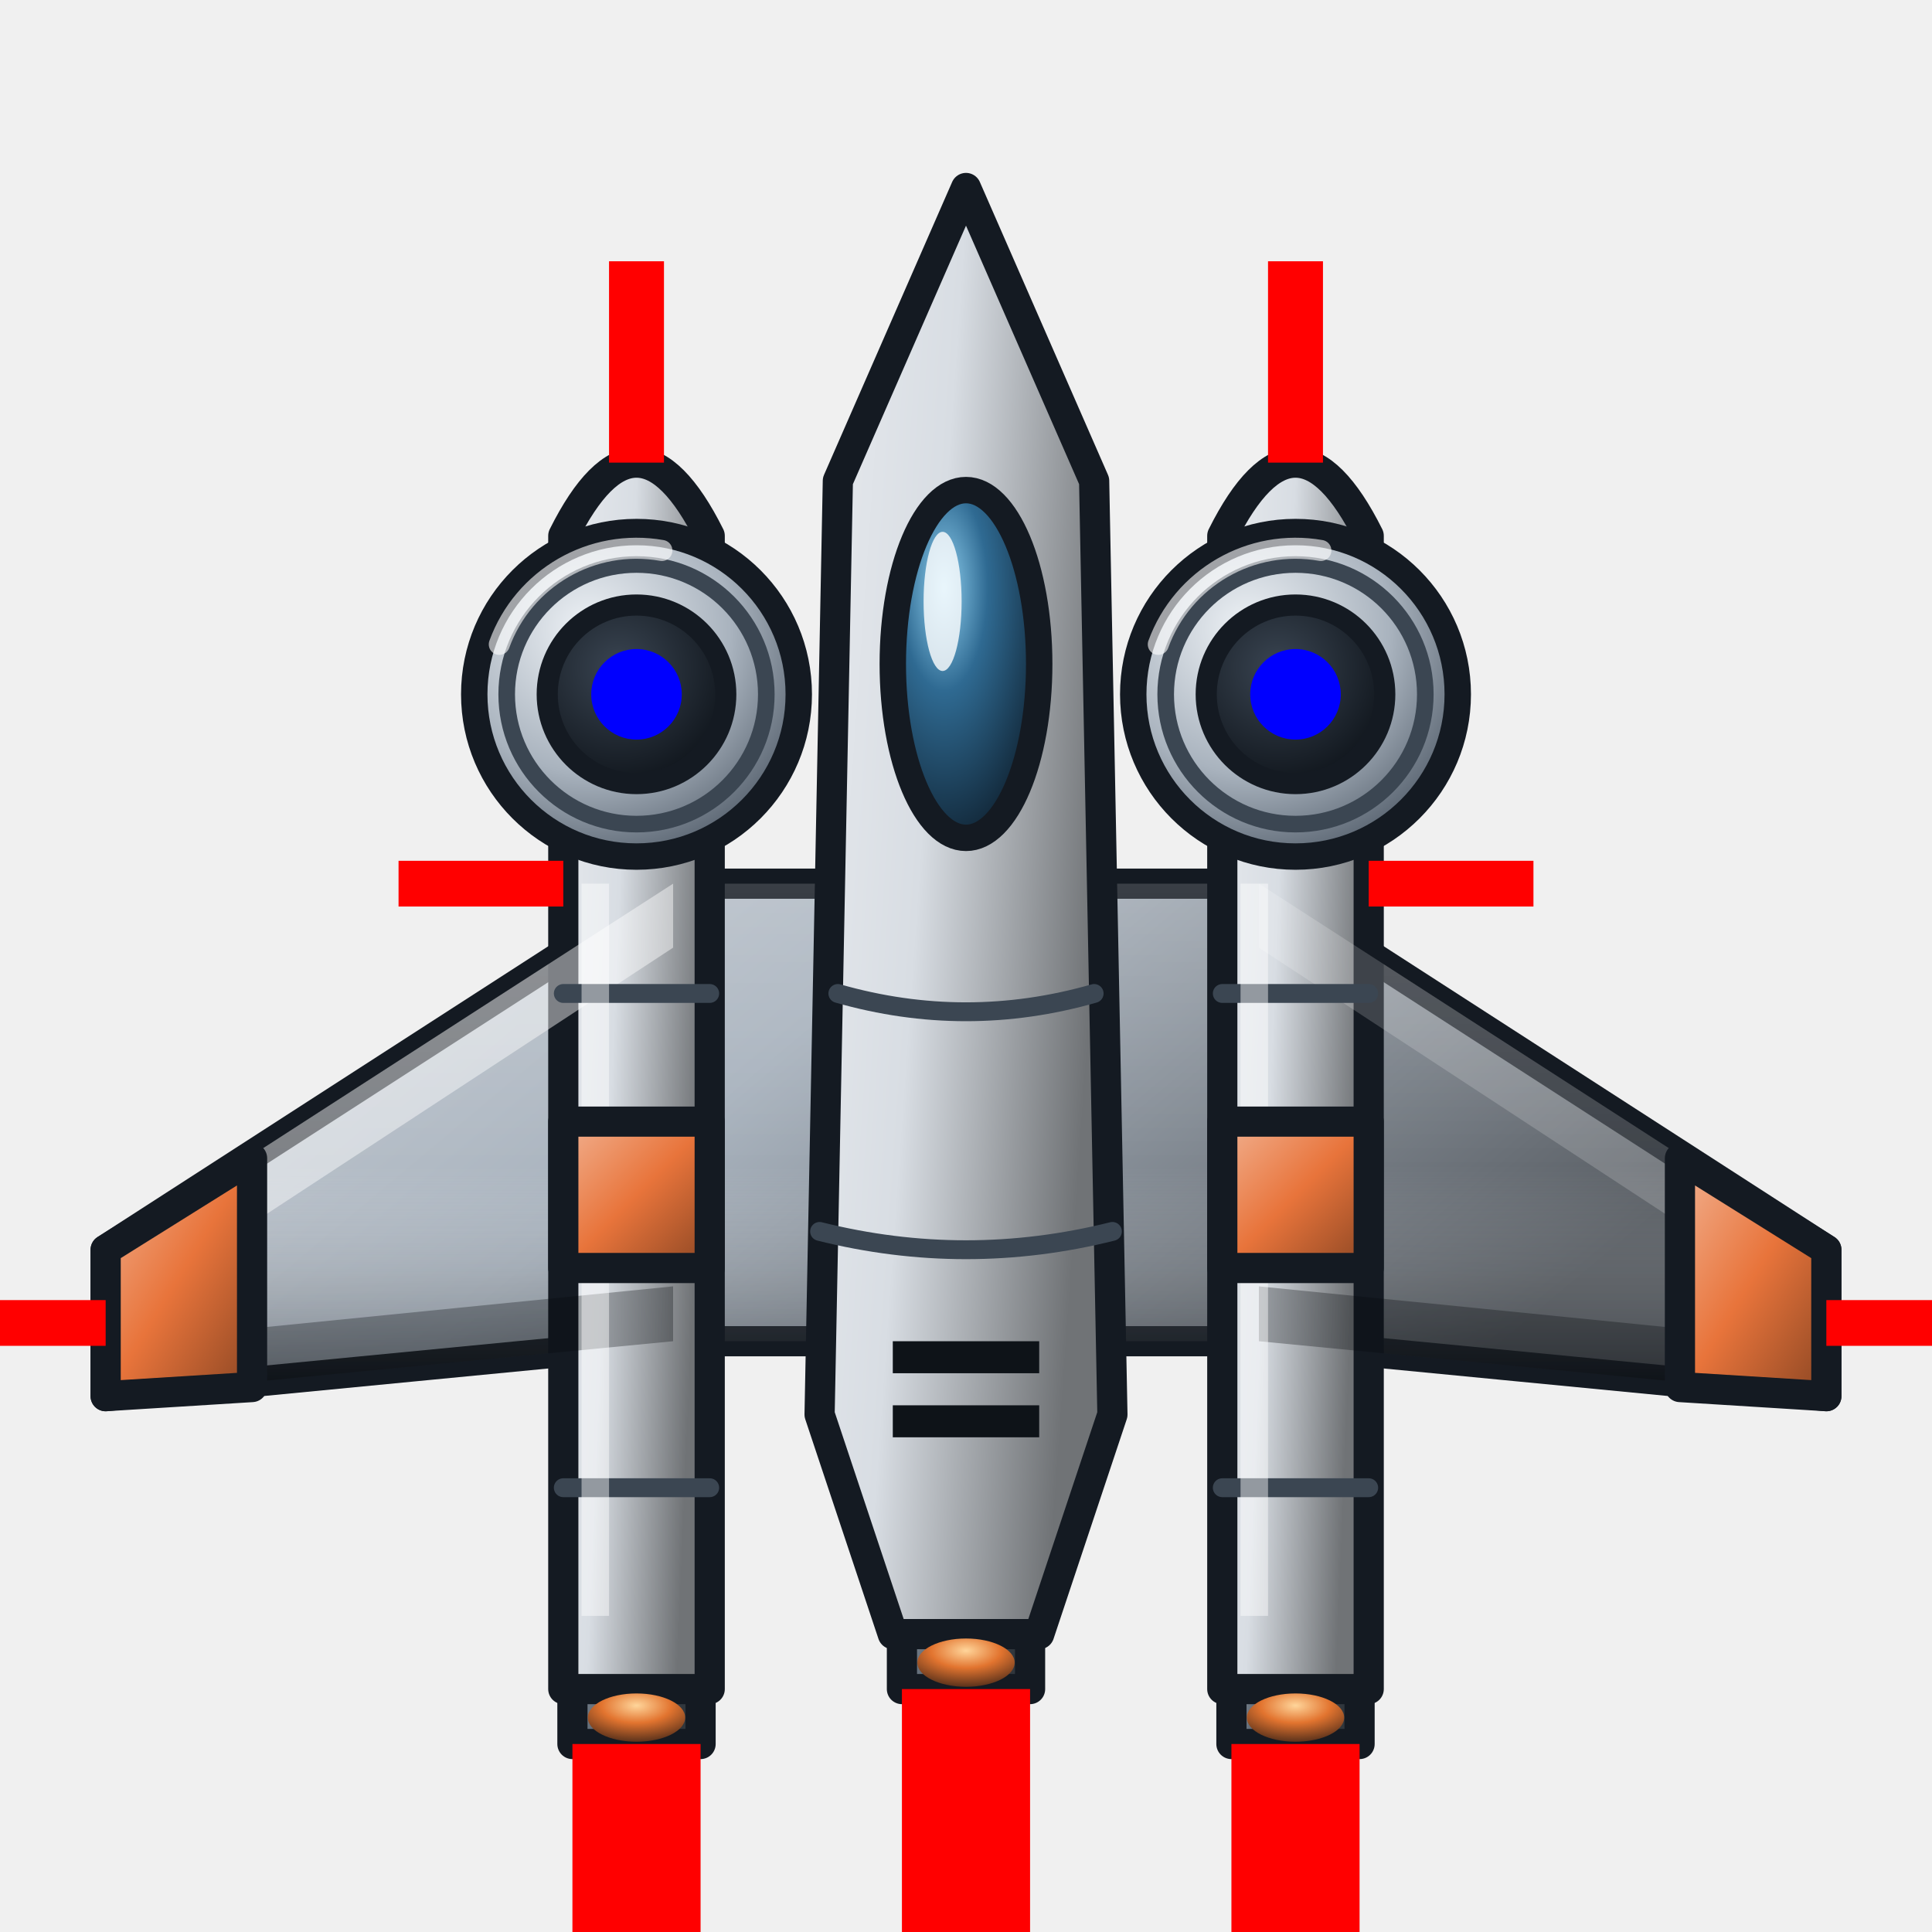
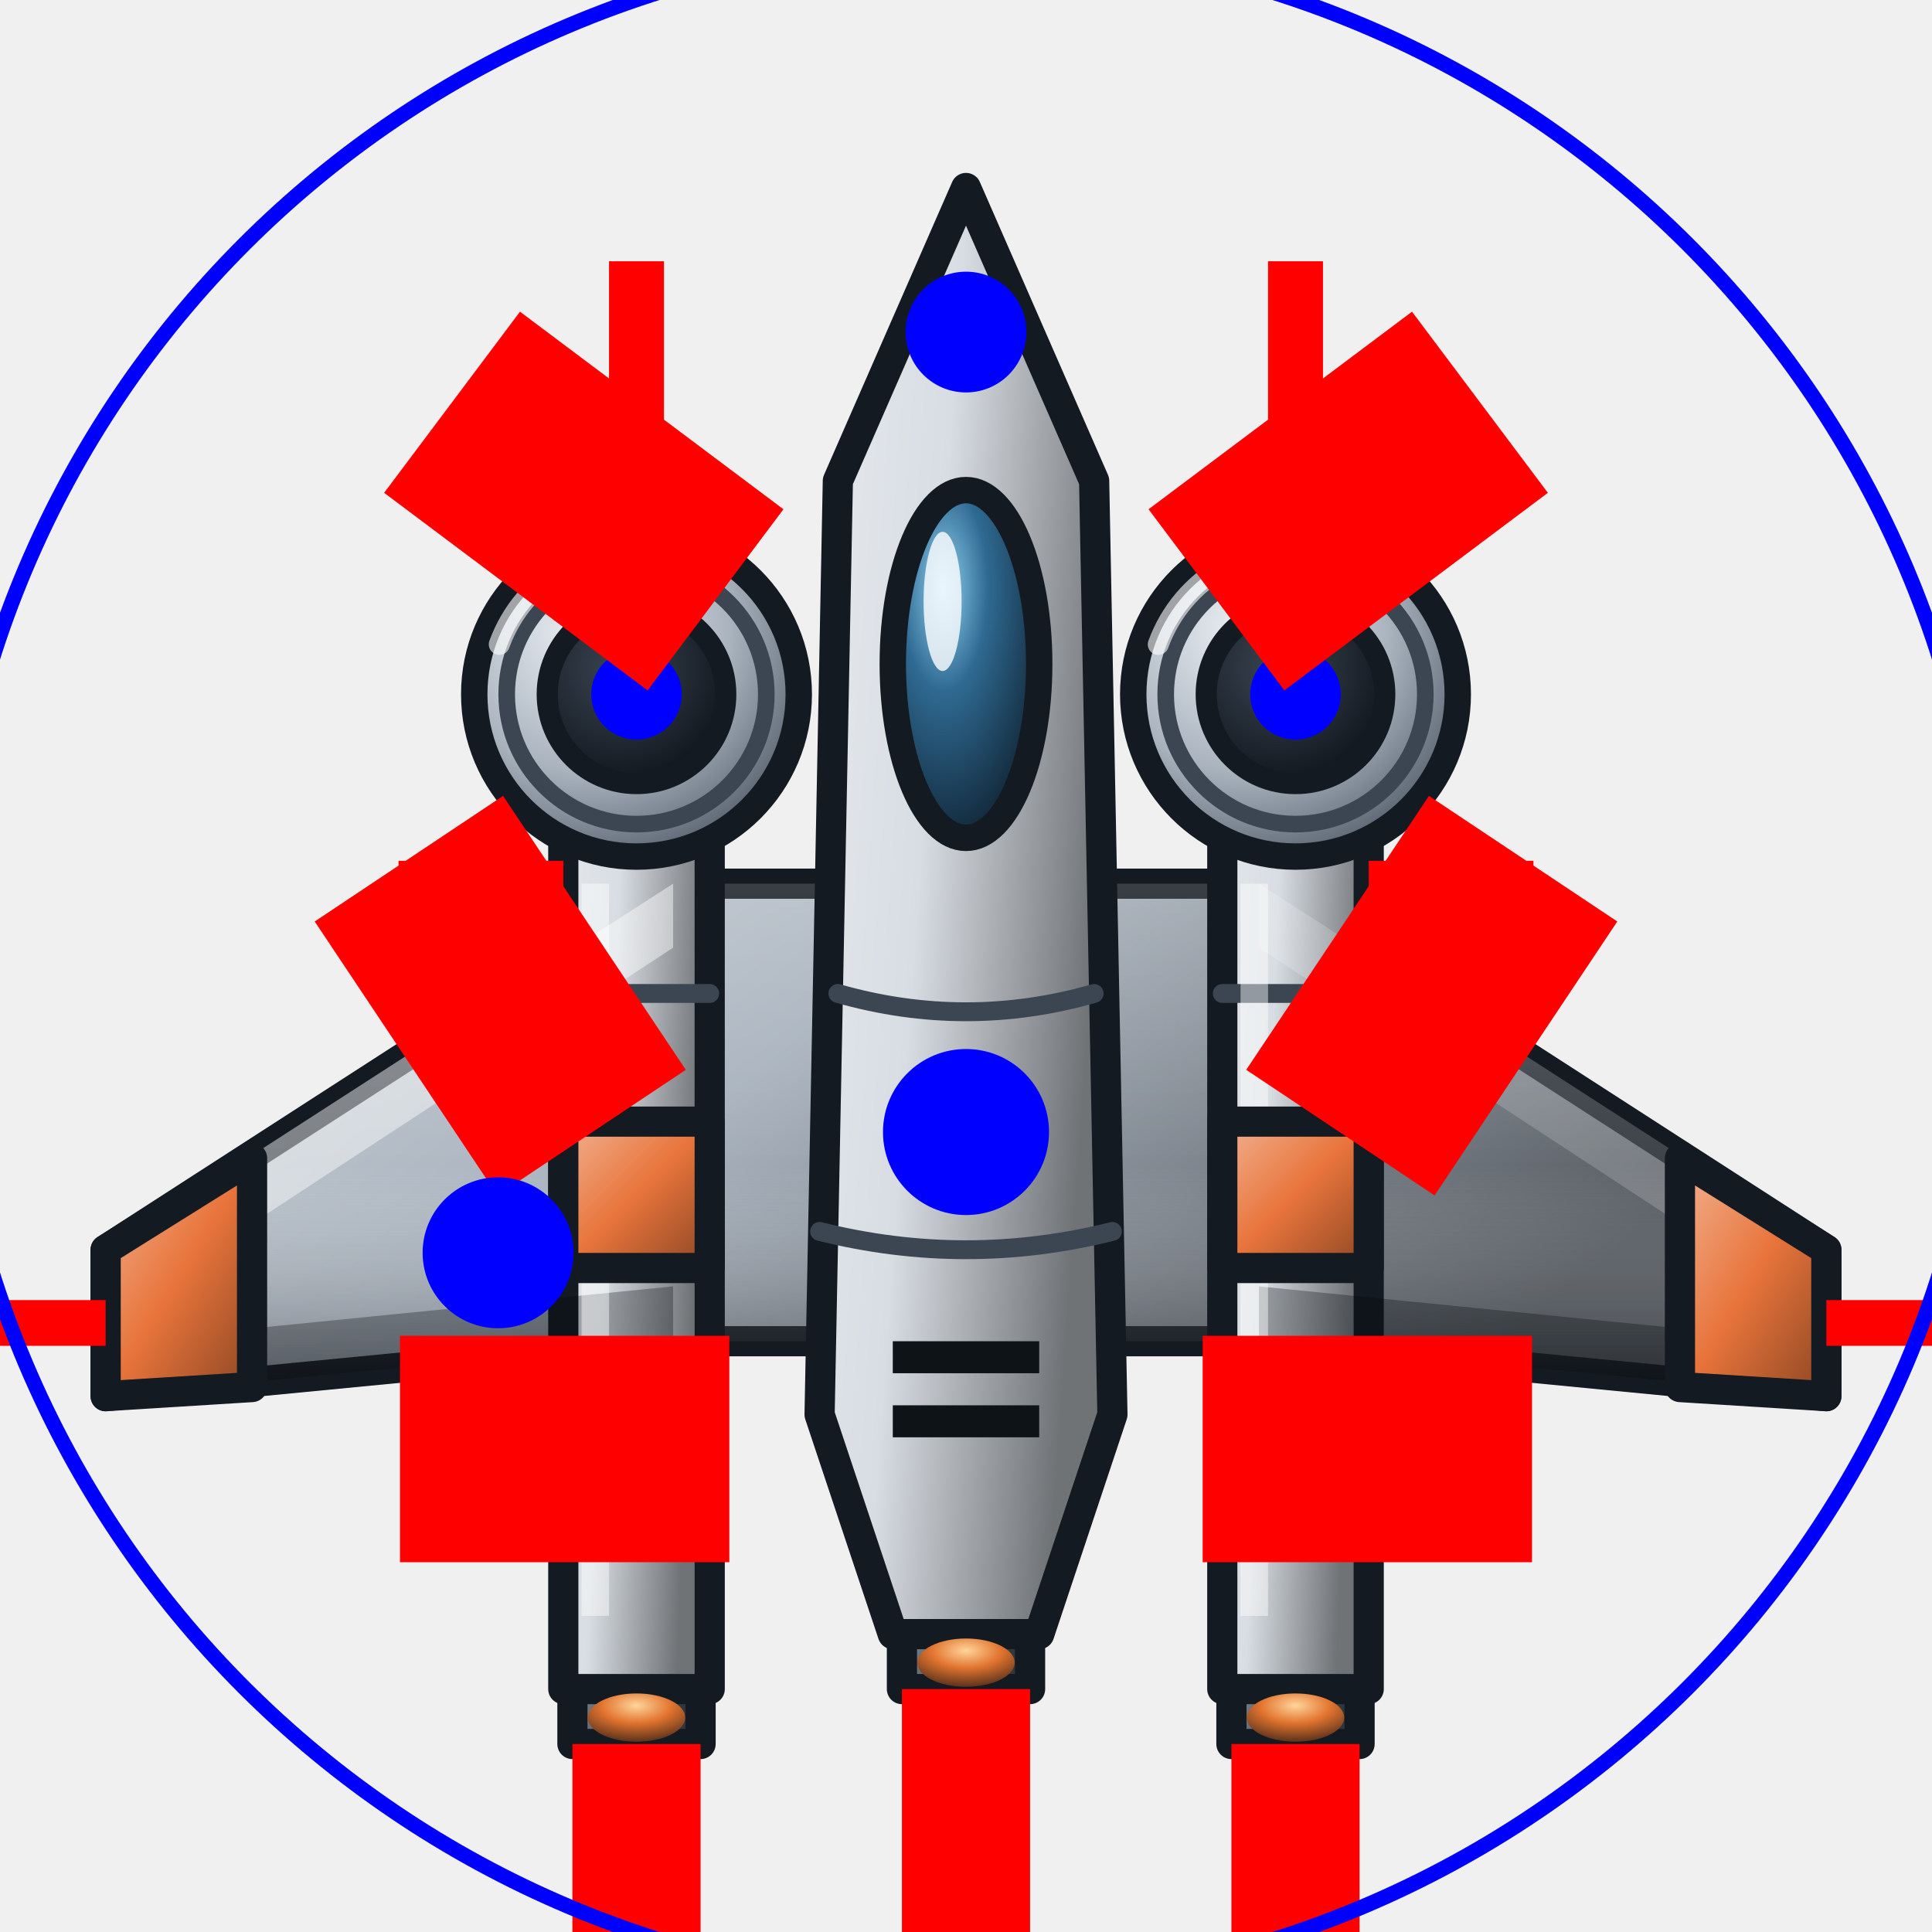
<svg xmlns="http://www.w3.org/2000/svg" viewBox="0 0 256 256">
  <defs>
    <radialGradient id="glass" cx="0.35" cy="0.28" r="0.85">
      <stop offset="0" stop-color="#8fd0f0" />
      <stop offset="0.35" stop-color="#2f6a92" />
      <stop offset="1" stop-color="#0b1824" />
    </radialGradient>
    <linearGradient id="shade" x1="0" y1="0" x2="0" y2="1">
      <stop offset="0" stop-color="#ffffff" stop-opacity="0.16" />
      <stop offset="0.55" stop-color="#ffffff" stop-opacity="0" />
      <stop offset="1" stop-color="#05080c" stop-opacity="0.38" />
    </linearGradient>
    <radialGradient id="nozzle" cx="0.5" cy="0.25" r="0.9">
      <stop offset="0" stop-color="#ffd59a" />
      <stop offset="0.4" stop-color="#e2742f" />
      <stop offset="1" stop-color="#2a1a14" />
    </radialGradient>
    <linearGradient id="la9b3be" x1="0" y1="0" x2="1" y2="0.35">
      <stop offset="0" stop-color="#cad0d7" />
      <stop offset="0.45" stop-color="#a9b3be" />
      <stop offset="1" stop-color="#585d63" />
    </linearGradient>
    <linearGradient id="l5d6874" x1="0" y1="0" x2="1" y2="0.35">
      <stop offset="0" stop-color="#9ba1a9" />
      <stop offset="0.45" stop-color="#5d6874" />
      <stop offset="1" stop-color="#30363c" />
    </linearGradient>
    <linearGradient id="ld8dde3" x1="0" y1="0" x2="1" y2="0.35">
      <stop offset="0" stop-color="#e7eaee" />
      <stop offset="0.45" stop-color="#d8dde3" />
      <stop offset="1" stop-color="#707376" />
    </linearGradient>
    <radialGradient id="r5d6874" cx="0.35" cy="0.32" r="0.8">
      <stop offset="0" stop-color="#a6acb3" />
      <stop offset="0.5" stop-color="#5d6874" />
      <stop offset="1" stop-color="#2e343a" />
    </radialGradient>
    <linearGradient id="accent-fill" x1="0" y1="0" x2="1" y2="1">
      <stop id="accent-light" offset="0" stop-color="#f2b393" />
      <stop id="accent-base" offset="0.5" stop-color="#e8743b" />
      <stop id="accent-dark" offset="1" stop-color="#8b4623" />
    </linearGradient>
    <radialGradient id="hp-ring" cx="0.35" cy="0.3" r="0.8">
      <stop offset="0" stop-color="#eef2f6" />
      <stop offset="0.55" stop-color="#a9b3be" />
      <stop offset="1" stop-color="#4a5562" />
    </radialGradient>
    <radialGradient id="hp-well" cx="0.4" cy="0.35" r="0.75">
      <stop offset="0" stop-color="#3a4552" />
      <stop offset="1" stop-color="#0b1016" />
    </radialGradient>
    <linearGradient id="hp-plate" x1="0" y1="0" x2="1" y2="1">
      <stop offset="0" stop-color="#d3dae2" />
      <stop offset="1" stop-color="#5d6874" />
    </linearGradient>
  </defs>
  <g id="hull" stroke="#141a22" stroke-width="4" stroke-linejoin="round" stroke-linecap="round">
    <path d="M14 165.6 L89.19 117.09 L166.81 117.09 L242 165.6 L242 185 L166.81 177.72 L89.19 177.72 L14 185 Z" fill="url(#la9b3be)" />
    <path d="M14 165.6 L89.19 117.09 L166.81 117.09 L242 165.6 L242 185 L166.81 177.72 L89.19 177.72 L14 185 Z" fill="url(#shade)" stroke="none" />
    <path d="M128 123.88 L130.5 147.65 L129.3 175.49 L126.7 175.49 L125.5 147.65 Z" fill="#ffffff" fill-opacity="0.45" stroke="none" />
    <rect x="75.85" y="214.11" width="16.98" height="16.98" fill="url(#l5d6874)" />
    <rect x="163.17" y="214.11" width="16.98" height="16.98" fill="url(#l5d6874)" />
    <rect x="119.51" y="206.83" width="16.98" height="16.98" fill="url(#l5d6874)" />
    <path d="M74.64 71 Q84.34 51.6 94.04 71 L94.04 223.81 L74.64 223.81 Z" fill="url(#ld8dde3)" />
    <path d="M161.96 71 Q171.66 51.6 181.36 71 L181.36 223.81 L161.96 223.81 Z" fill="url(#ld8dde3)" />
    <path d="M128 24.91 L144.98 63.72 L147.4 187.43 L137.7 216.53 L118.3 216.53 L108.6 187.43 L111.02 63.72 Z" fill="url(#ld8dde3)" />
    <ellipse cx="128" cy="87.98" rx="9.7" ry="23.04" fill="url(#glass)" stroke-width="3.5" />
    <ellipse cx="124.9" cy="79.69" rx="2.52" ry="9.22" fill="#ffffff" fill-opacity="0.8" stroke="none" />
    <path d="M14 165.6 L89.19 117.09 L89.19 125.57 L18.85 171.66 Z" fill="#ffffff" fill-opacity="0.45" stroke="none" />
    <path d="M242 165.6 L166.81 117.09 L166.81 125.57 L237.15 171.66 Z" fill="#ffffff" fill-opacity="0.18" stroke="none" />
    <path d="M14 185 L89.19 177.72 L89.19 170.45 L16.43 177.72 Z" fill="#05080c" fill-opacity="0.3" stroke="none" />
    <path d="M242 185 L166.81 177.72 L166.81 170.45 L239.57 177.72 Z" fill="#05080c" fill-opacity="0.3" stroke="none" />
    <path d="M74.64 131.64 L94.04 131.64 M161.96 131.64 L181.36 131.64 M74.64 197.13 L94.04 197.13 M161.96 197.13 L181.36 197.13" fill="none" stroke="#3b4652" stroke-width="2.5" />
    <path d="M111.02 131.64 Q128 136.49 144.98 131.64 M108.6 163.17 Q128 168.02 147.4 163.17" fill="none" stroke="#3b4652" stroke-width="2.5" />
    <rect x="118.3" y="177.72" width="19.4" height="4.24" fill="#0e1318" stroke="none" />
    <rect x="118.3" y="186.21" width="19.4" height="4.24" fill="#0e1318" stroke="none" />
    <rect x="77.06" y="117.09" width="3.64" height="97.02" fill="#ffffff" fill-opacity="0.45" stroke="none" />
    <rect x="164.38" y="117.09" width="3.64" height="97.02" fill="#ffffff" fill-opacity="0.45" stroke="none" />
    <ellipse cx="84.34" cy="227.59" rx="6.45" ry="3.2" fill="url(#nozzle)" stroke="none" />
    <ellipse cx="171.66" cy="227.59" rx="6.45" ry="3.2" fill="url(#nozzle)" stroke="none" />
    <ellipse cx="128" cy="220.31" rx="6.45" ry="3.2" fill="url(#nozzle)" stroke="none" />
    <circle cx="84.34" cy="92" r="21.5" fill="url(#hp-ring)" stroke-width="3.5" />
    <circle cx="84.34" cy="92" r="17.2" fill="none" stroke="#3b4652" stroke-width="2.2" />
    <circle cx="84.34" cy="92" r="11.83" fill="url(#hp-well)" stroke-width="2.8" />
    <path d="M66.16 85.38 A19.35 19.35 0 0 1 87.7 72.94" fill="none" stroke="#ffffff" stroke-opacity="0.6" stroke-width="2.79" />
    <circle cx="171.66" cy="92" r="21.5" fill="url(#hp-ring)" stroke-width="3.5" />
    <circle cx="171.66" cy="92" r="17.2" fill="none" stroke="#3b4652" stroke-width="2.2" />
    <circle cx="171.66" cy="92" r="11.83" fill="url(#hp-well)" stroke-width="2.8" />
    <path d="M153.48 85.38 A19.35 19.35 0 0 1 175.02 72.94" fill="none" stroke="#ffffff" stroke-opacity="0.6" stroke-width="2.79" />
  </g>
  <g id="accent" stroke="#141a22" stroke-width="4" stroke-linejoin="round" stroke-linecap="round">
    <path d="M14 165.6 L33.4 153.47 L33.4 183.79 L14 185 Z" fill="url(#accent-fill)" />
    <path d="M242 165.6 L222.6 153.47 L222.6 183.79 L242 185 Z" fill="url(#accent-fill)" />
    <rect x="74.64" y="148.62" width="19.4" height="19.4" fill="url(#accent-fill)" />
    <rect x="161.96" y="148.62" width="19.4" height="19.4" fill="url(#accent-fill)" />
  </g>
  <g id="anchors">
    <line id="flame-main-1" x1="84.34" y1="231.09" x2="84.34" y2="269.89" stroke="#ff0000" stroke-width="16.98" />
    <line id="flame-main-2" x1="171.66" y1="231.09" x2="171.66" y2="269.89" stroke="#ff0000" stroke-width="16.98" />
    <line id="flame-main-3" x1="128" y1="223.81" x2="128" y2="257.77" stroke="#ff0000" stroke-width="16.98" />
    <line id="flame-reverse-1" x1="84.34" y1="61.3" x2="84.34" y2="34.62" stroke="#ff0000" stroke-width="7.28" />
    <line id="flame-reverse-2" x1="171.66" y1="61.3" x2="171.66" y2="34.62" stroke="#ff0000" stroke-width="7.28" />
    <line id="flame-side-1" x1="74.64" y1="117.09" x2="52.81" y2="117.09" stroke="#ff0000" stroke-width="6.06" />
    <line id="flame-side-2" x1="181.36" y1="117.09" x2="203.19" y2="117.09" stroke="#ff0000" stroke-width="6.06" />
    <line id="flame-side-3" x1="14" y1="175.3" x2="-7.83" y2="175.3" stroke="#ff0000" stroke-width="6.06" />
    <line id="flame-side-4" x1="242" y1="175.3" x2="263.83" y2="175.3" stroke="#ff0000" stroke-width="6.06" />
    <circle id="turret-medium-1" cx="84.34" cy="92" r="6" fill="#0000ff" />
    <circle id="turret-medium-2" cx="171.66" cy="92" r="6" fill="#0000ff" />
+     <line id="armor-1" x1="78.39" y1="150.08" x2="54.18" y2="113.78" stroke="#ff0000" stroke-width="30" />
+     <line id="armor-2" x1="177.61" y1="150.08" x2="201.82" y2="113.78" stroke="#ff0000" stroke-width="30" />
+     <line id="armor-3" x1="94.81" y1="79.48" x2="59.9" y2="53.3" stroke="#ff0000" stroke-width="30" />
+     <line id="armor-4" x1="161.19" y1="79.48" x2="196.1" y2="53.3" stroke="#ff0000" stroke-width="30" />
+     <line id="armor-5" x1="96.64" y1="192" x2="53" y2="192" stroke="#ff0000" stroke-width="30" />
+     <line id="armor-6" x1="159.36" y1="192" x2="203" y2="192" stroke="#ff0000" stroke-width="30" />
+     <circle id="module-1" cx="66" cy="166" r="10" fill="#0000ff" />
+     <circle id="module-2" cx="128" cy="150" r="11" fill="#0000ff" />
+     <circle id="nose" cx="128" cy="44" r="8" fill="#0000ff" />
+     <circle id="shield" cx="128" cy="128" r="135.25" fill="none" stroke="#0000ff" stroke-width="2" />
  </g>
</svg>
